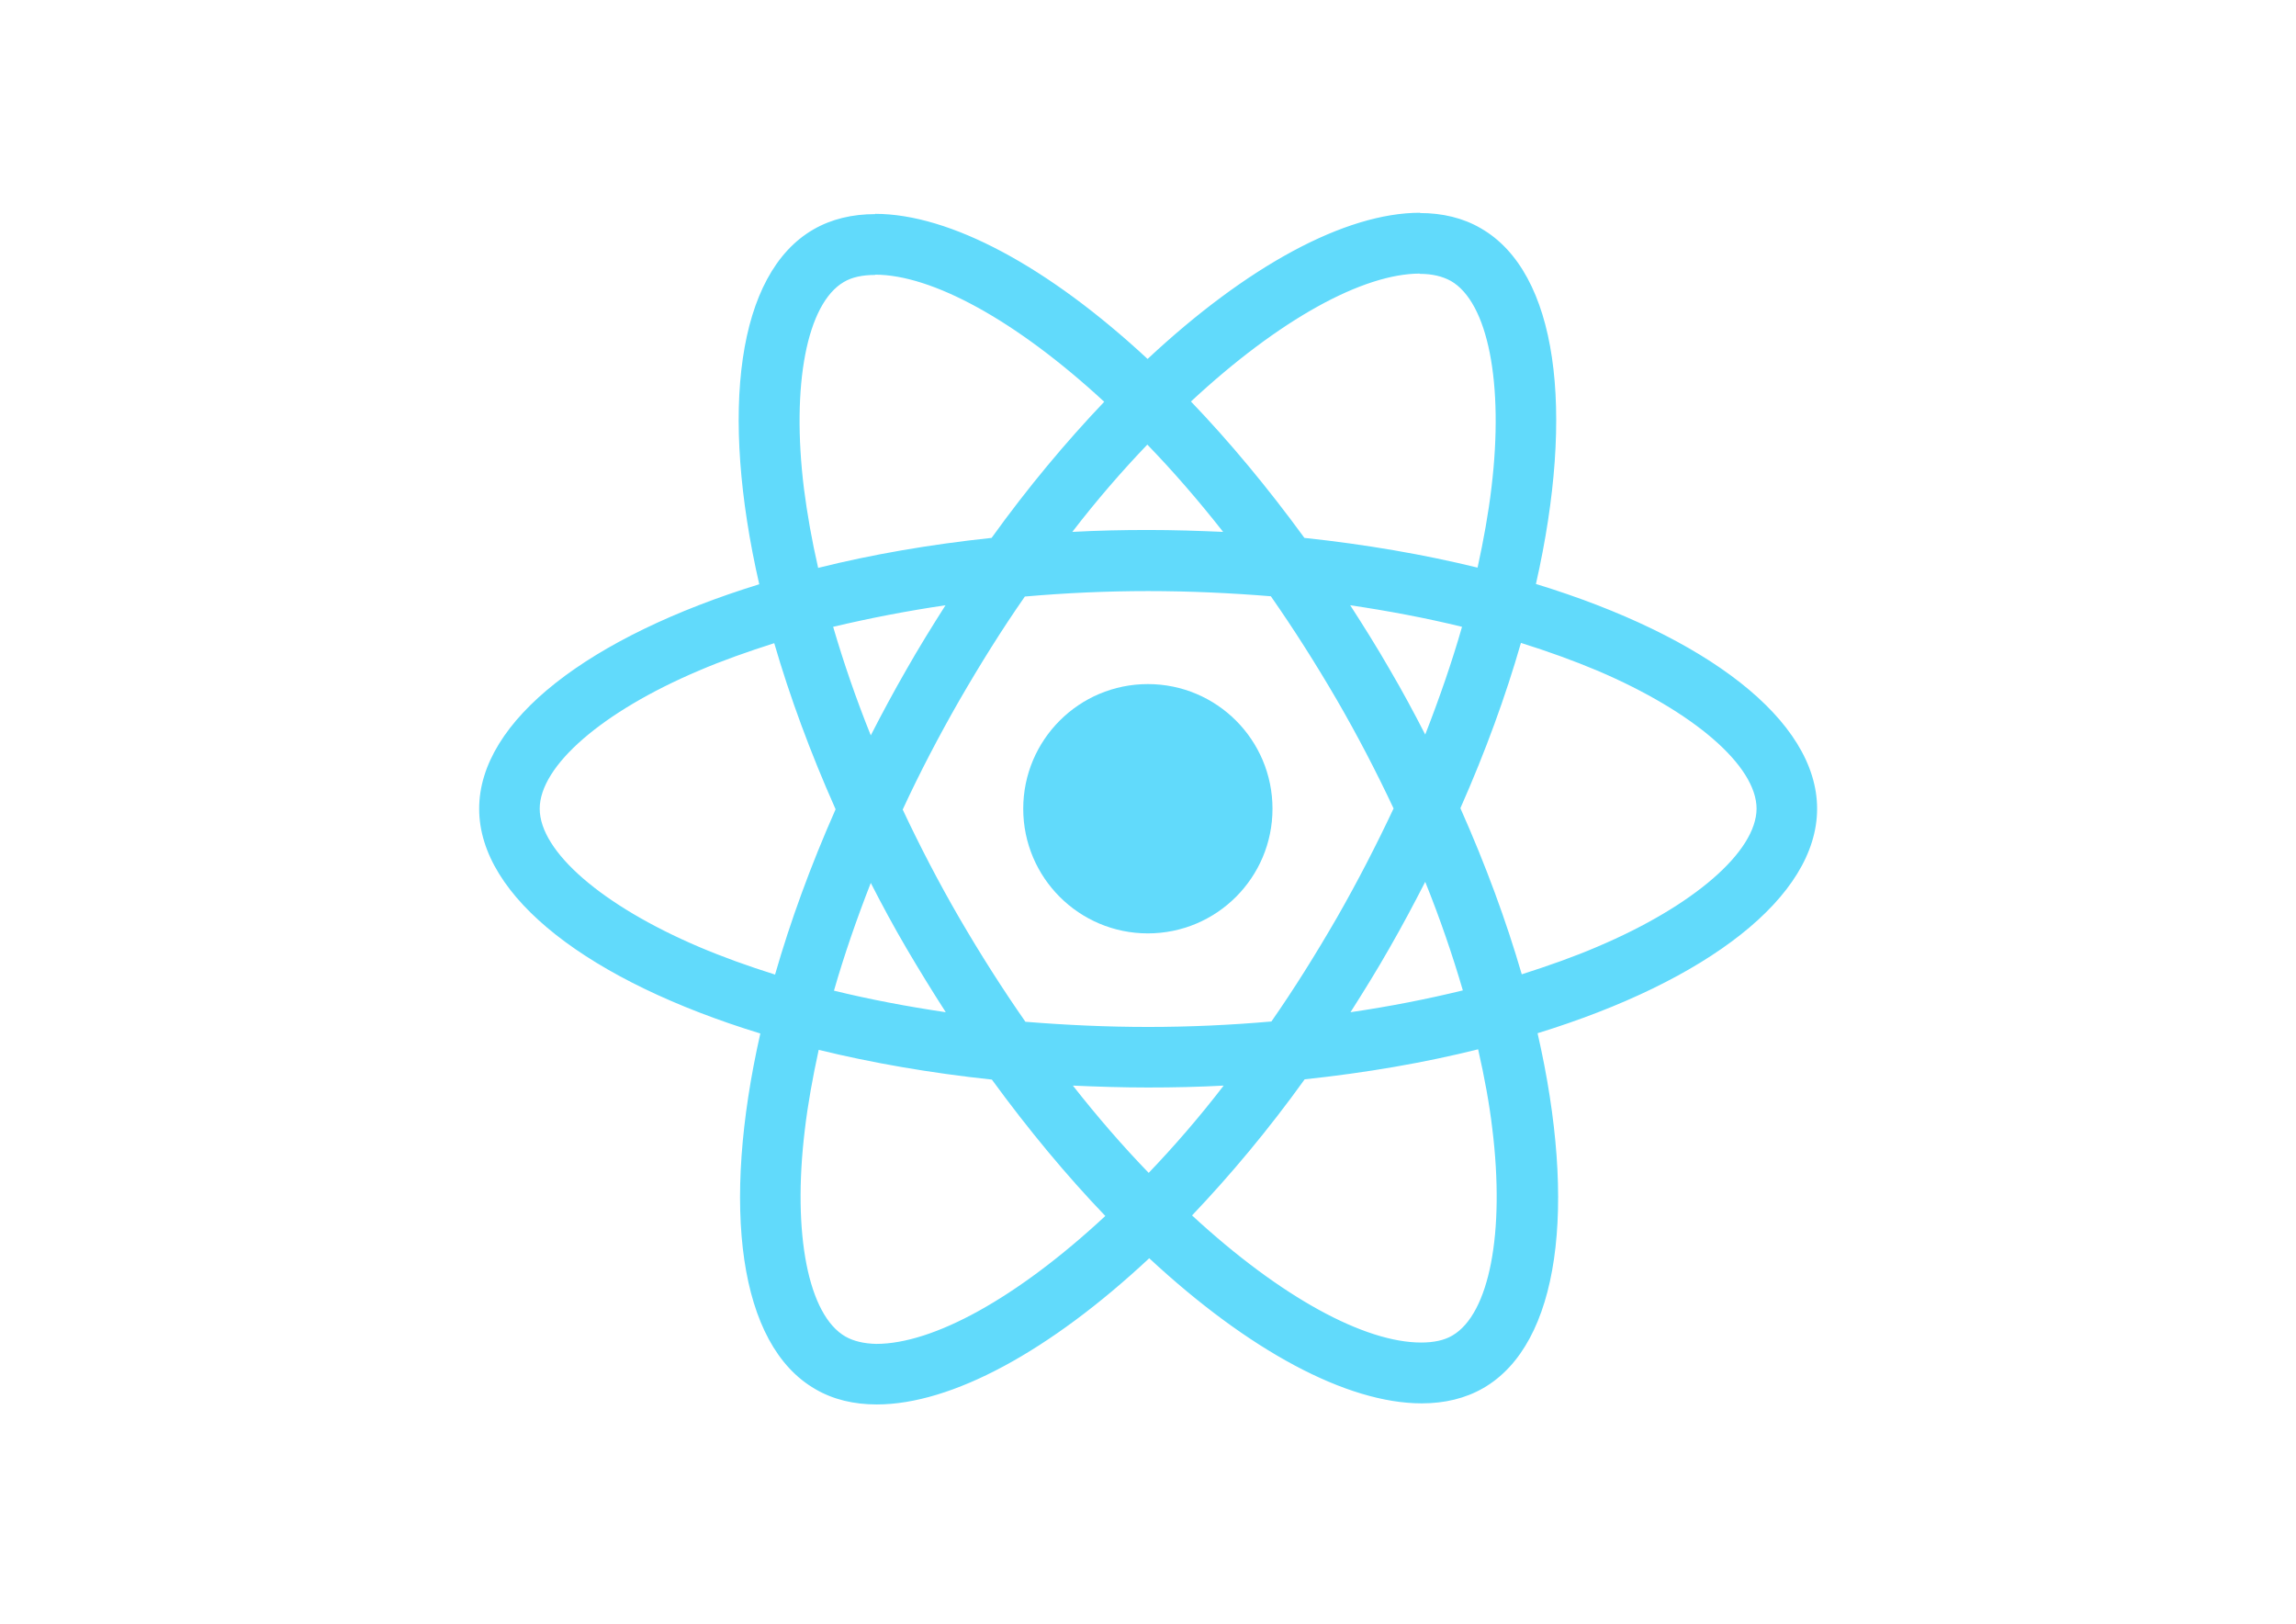
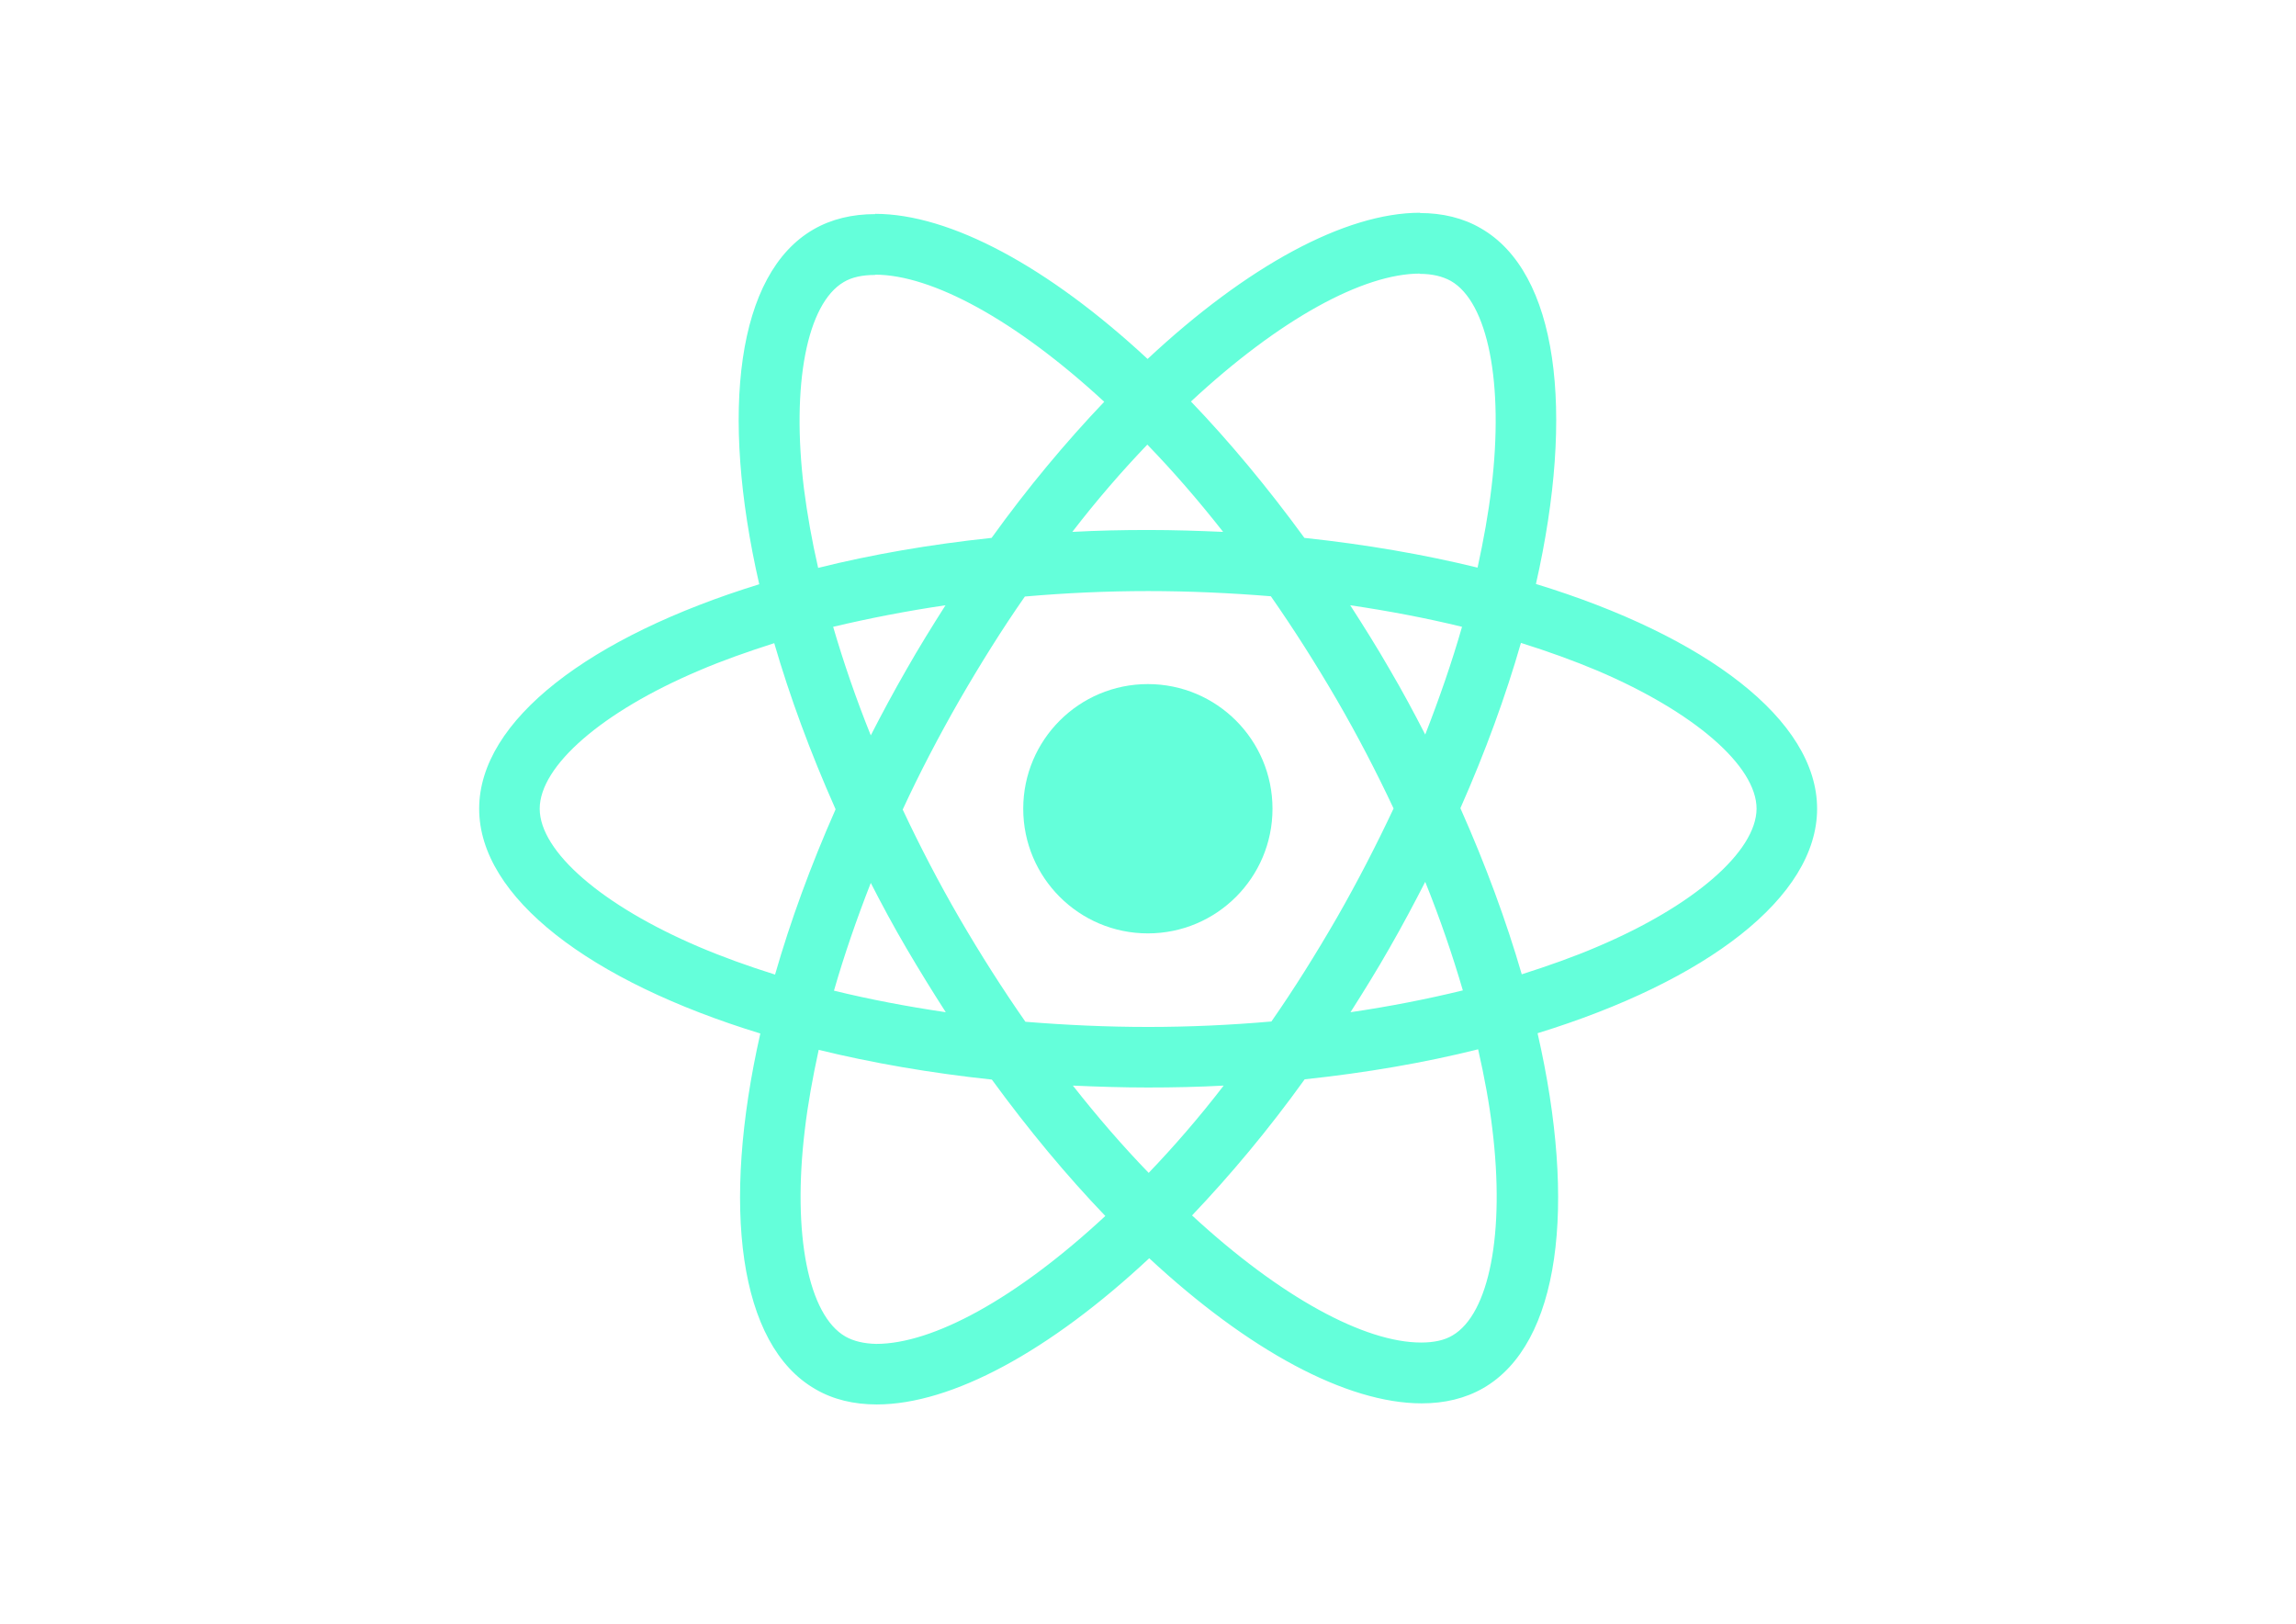
<svg xmlns="http://www.w3.org/2000/svg" viewBox="0 0 841.9 595.3">
-   <g fill="#61DAFB">
+   <g fill="rgb(100, 255, 218)">
    <path d="M666.3 296.5c0-32.5-40.7-63.3-103.1-82.4 14.4-63.6 8-114.2-20.2-130.4-6.5-3.8-14.1-5.6-22.4-5.6v22.3c4.6 0 8.3.9 11.4 2.6 13.6 7.8 19.5 37.5 14.9 75.7-1.1 9.4-2.9 19.3-5.1 29.4-19.6-4.8-41-8.5-63.5-10.9-13.5-18.5-27.5-35.3-41.6-50 32.6-30.3 63.2-46.9 84-46.9V78c-27.5 0-63.5 19.6-99.9 53.6-36.4-33.8-72.4-53.2-99.9-53.2v22.3c20.7 0 51.4 16.5 84 46.6-14 14.7-28 31.4-41.3 49.9-22.6 2.4-44 6.1-63.6 11-2.3-10-4-19.7-5.2-29-4.7-38.2 1.1-67.9 14.6-75.8 3-1.8 6.9-2.6 11.5-2.6V78.5c-8.4 0-16 1.8-22.6 5.6-28.1 16.2-34.4 66.7-19.9 130.1-62.2 19.2-102.7 49.9-102.7 82.3 0 32.5 40.7 63.3 103.1 82.4-14.4 63.6-8 114.2 20.2 130.4 6.5 3.8 14.1 5.6 22.5 5.6 27.5 0 63.5-19.6 99.9-53.6 36.4 33.8 72.4 53.2 99.9 53.2 8.4 0 16-1.8 22.6-5.6 28.1-16.2 34.4-66.7 19.9-130.1 62-19.1 102.5-49.9 102.5-82.3zm-130.2-66.7c-3.7 12.9-8.3 26.2-13.5 39.5-4.1-8-8.4-16-13.1-24-4.6-8-9.5-15.8-14.4-23.4 14.2 2.1 27.9 4.7 41 7.9zm-45.8 106.5c-7.8 13.5-15.8 26.3-24.1 38.2-14.9 1.3-30 2-45.2 2-15.1 0-30.2-.7-45-1.9-8.3-11.9-16.4-24.6-24.2-38-7.6-13.1-14.5-26.4-20.8-39.8 6.2-13.4 13.2-26.8 20.7-39.9 7.8-13.5 15.8-26.3 24.1-38.2 14.9-1.3 30-2 45.2-2 15.1 0 30.2.7 45 1.9 8.3 11.9 16.4 24.6 24.2 38 7.6 13.1 14.5 26.4 20.8 39.8-6.3 13.4-13.2 26.8-20.7 39.9zm32.3-13c5.4 13.4 10 26.8 13.8 39.8-13.1 3.2-26.9 5.9-41.2 8 4.9-7.7 9.8-15.6 14.4-23.7 4.6-8 8.9-16.1 13-24.1zM421.2 430c-9.3-9.6-18.6-20.3-27.8-32 9 .4 18.2.7 27.5.7 9.4 0 18.7-.2 27.8-.7-9 11.7-18.3 22.4-27.5 32zm-74.4-58.9c-14.2-2.1-27.9-4.7-41-7.9 3.7-12.9 8.3-26.2 13.5-39.5 4.1 8 8.4 16 13.1 24 4.7 8 9.5 15.8 14.4 23.4zM420.7 163c9.3 9.6 18.6 20.3 27.8 32-9-.4-18.2-.7-27.5-.7-9.4 0-18.7.2-27.8.7 9-11.7 18.3-22.4 27.5-32zm-74 58.9c-4.9 7.7-9.8 15.6-14.4 23.7-4.6 8-8.9 16-13 24-5.4-13.4-10-26.8-13.8-39.8 13.1-3.1 26.9-5.8 41.2-7.9zm-90.5 125.2c-35.4-15.1-58.3-34.9-58.3-50.6 0-15.7 22.9-35.6 58.3-50.6 8.6-3.7 18-7 27.7-10.1 5.7 19.6 13.2 40 22.5 60.9-9.2 20.8-16.6 41.1-22.2 60.6-9.9-3.1-19.3-6.5-28-10.2zM310 490c-13.6-7.8-19.5-37.5-14.9-75.7 1.1-9.4 2.9-19.3 5.1-29.4 19.6 4.8 41 8.5 63.5 10.9 13.5 18.5 27.5 35.3 41.6 50-32.6 30.3-63.2 46.9-84 46.9-4.5-.1-8.3-1-11.3-2.7zm237.2-76.2c4.7 38.2-1.1 67.9-14.6 75.8-3 1.8-6.9 2.6-11.5 2.6-20.7 0-51.4-16.5-84-46.6 14-14.7 28-31.4 41.3-49.9 22.6-2.4 44-6.1 63.6-11 2.3 10.1 4.1 19.8 5.2 29.1zm38.5-66.7c-8.6 3.7-18 7-27.7 10.1-5.7-19.6-13.2-40-22.5-60.9 9.2-20.8 16.6-41.1 22.2-60.6 9.9 3.1 19.3 6.5 28.1 10.2 35.4 15.1 58.3 34.9 58.3 50.6-.1 15.7-23 35.6-58.4 50.6zM320.8 78.4z" />
    <circle cx="420.9" cy="296.5" r="45.7" />
    <path d="M520.5 78.1z" />
  </g>
</svg>
